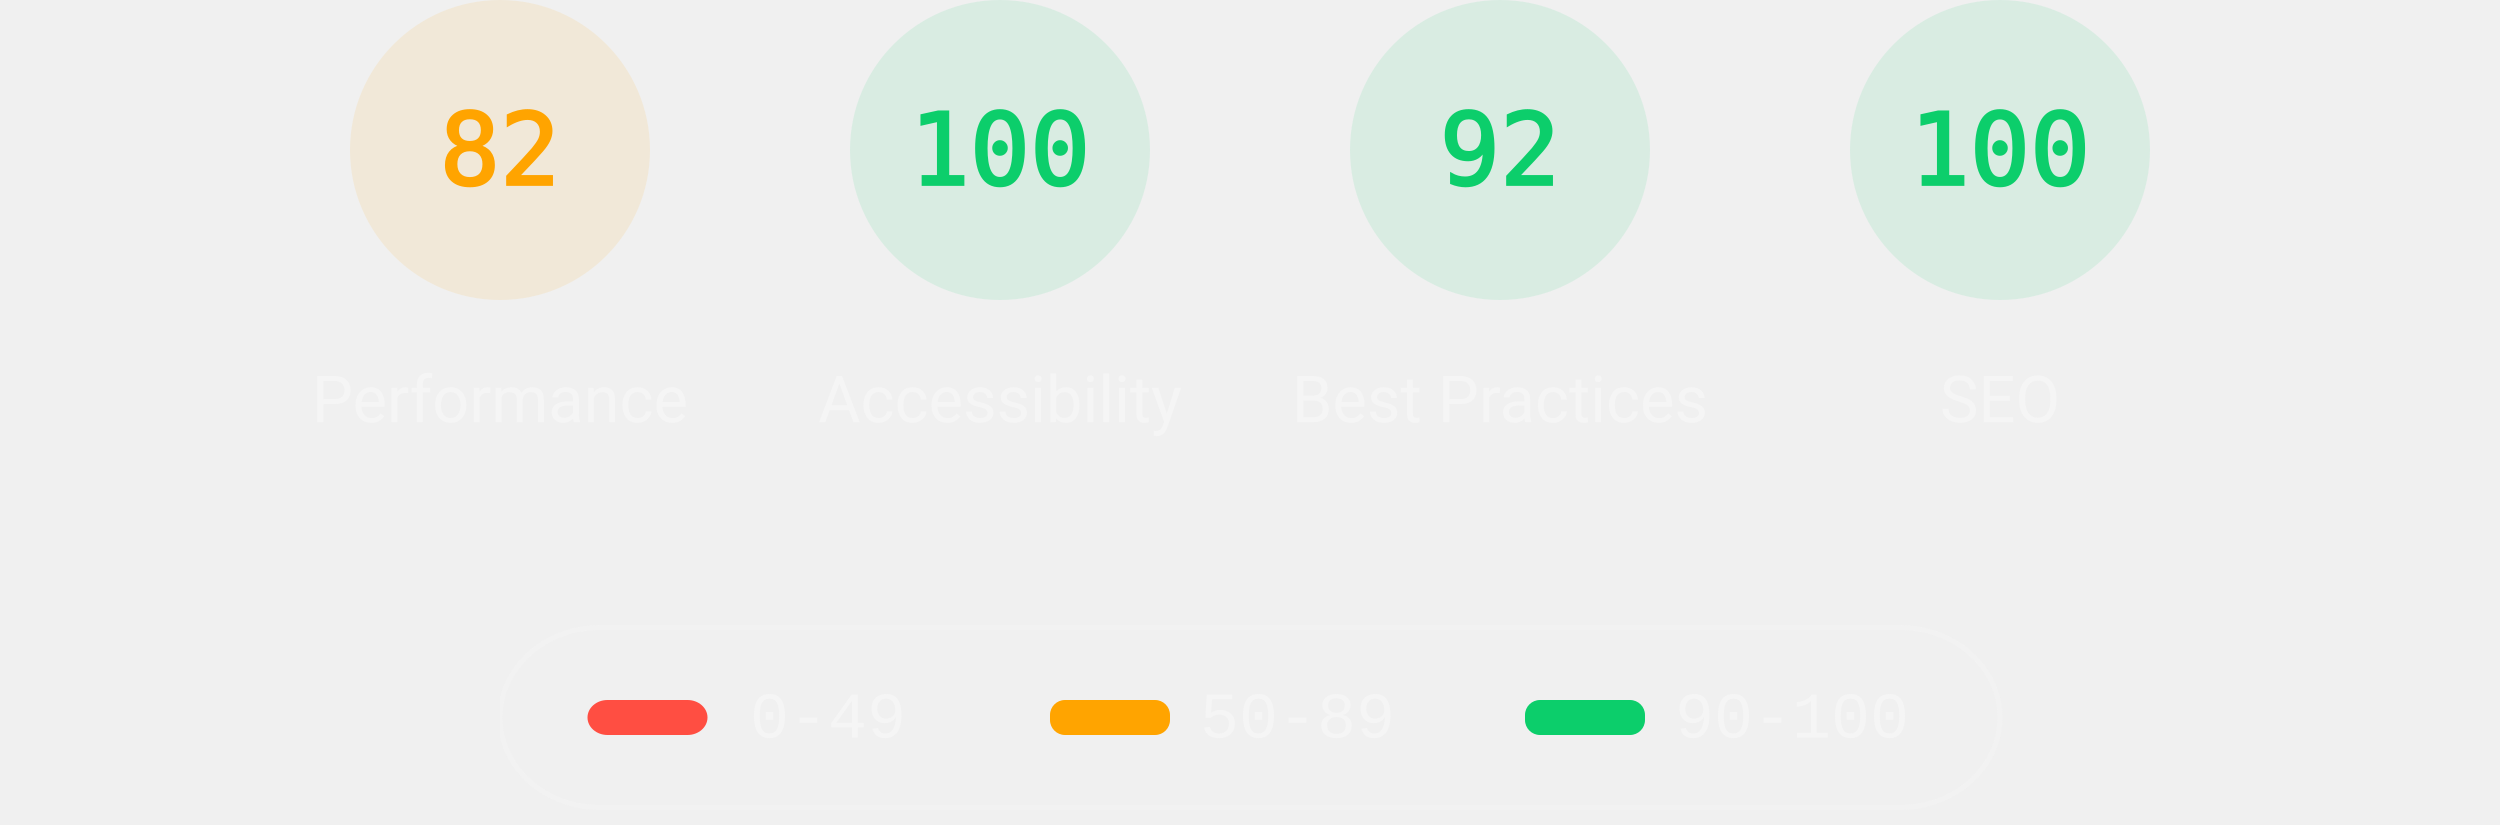
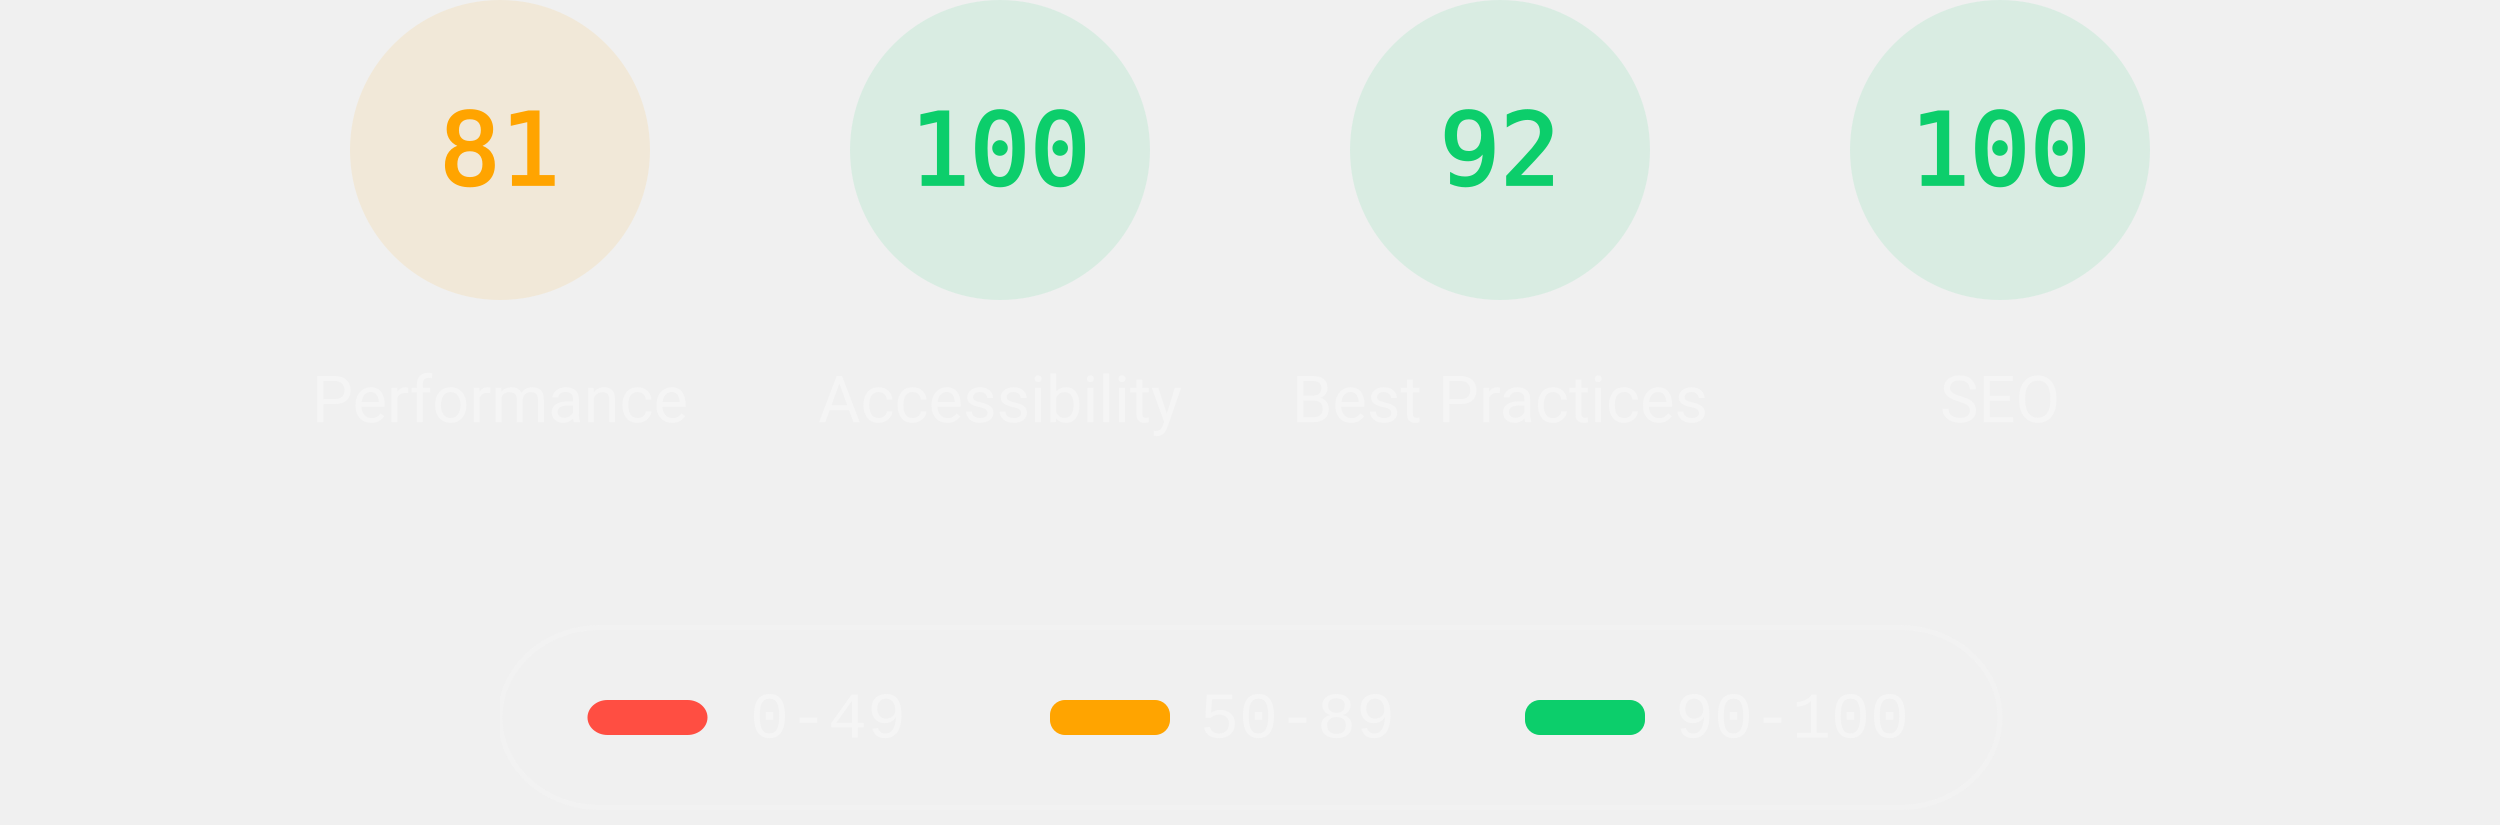
<svg xmlns="http://www.w3.org/2000/svg" class="theme--dark" fill="none" width="1000" height="330">
  <style>
			.gauge-base {
				opacity: 0.1
			}

			.gauge-arc {
				fill: none;
				animation-delay: 250ms;
				stroke-linecap: round;
				transform: rotate(-90deg);
				transform-origin: 100px 60px;
				animation: load-gauge 1s ease forwards
			}

			.guage-text {
				font-size: 40px;
				font-family: monospace;
				text-align: center
			}

			.guage-red {
				color: #ff4e42;
				fill: #ff4e42;
				stroke: #ff4e42
			}
			.guage-orange {
				color: #ffa400;
				fill: #ffa400;
				stroke: #ffa400
			}
			.guage-green {
				color: #0cce6b;
				fill: #0cce6b;
				stroke: #0cce6b
			}
			.theme--agnostic .guage-undefined {
				color: #5c5c5c;
				fill: #5c5c5c;
				stroke: #5c5c5c
			}
			.theme--light .guage-undefined {
				color: #1e1e1e;
				fill: #1e1e1e;
				stroke: #1e1e1e
			}
			.theme--dark .guage-undefined {
				color: #f5f5f5;
				fill: #f5f5f5;
				stroke: #f5f5f5
			}

			.guage-title {
				stroke: none;
				font-size: 26px;
				line-height: 26px;
				font-family: Roboto, Halvetica, Arial, sans-serif
			}
			.metric.guage-title {
				font-family: 'Courier New', Courier, monospace
			}
			.theme--agnostic .guage-title {
				color: #737373;
				fill: #737373
			}
			.theme--light .guage-title {
				color: #212121;
				fill: #212121
			}
			.theme--dark .guage-title {
				color: #f5f5f5;
				fill: #f5f5f5
			}

			@keyframes load-gauge {
				from {
					stroke-dasharray: 0 352.858
				}
			}
			.lh-gauge--pwa__disc {
				fill: #e0e0e0
			}
			.lh-gauge--pwa__logo {
				position: relative;
				fill: #b0b0b0
			}
			.lh-gauge--pwa__invisible {
				display: none
			}
			.lh-gauge--pwa__visible {
				display: inline
			}
			.guage-invisible {
				display: none
			}
			.lh-gauge--pwa__logo--primary-color {
				fill: #304ffe
			}
			.theme--agnostic .lh-gauge--pwa__logo--secondary-color {
				fill: #787878
			}
			.theme--light .lh-gauge--pwa__logo--secondary-color {
				fill: #3d3d3d
			}
			.theme--dark .lh-gauge--pwa__logo--secondary-color {
				fill: #d8b6b6
			}
			.theme--light #svg_2 {
				stroke: #00000022
			}
			.theme--agnostic #svg_2 {
				stroke: #616161
			}
			.theme--light #svg_2 {
				stroke: #00000022
			}
			.theme--dark #svg_2 {
				stroke: #f5f5f566
			}
		</style>
  <svg class="guage-div guage-perf guage-orange" viewBox="0 0 200 200" width="200" height="200" x="100" y="0">
    <circle class="gauge-base" r="56" cx="100" cy="60" stroke-width="8" />
-     <circle class="gauge-arc guage-arc-1" r="56" cx="100" cy="60" stroke-width="8" style="stroke-dasharray: 288.524, 351.858;" />
-     <text class="guage-text" x="100px" y="60px" alignment-baseline="central" dominant-baseline="central" text-anchor="middle">82</text>
+     <circle class="gauge-arc guage-arc-1" r="56" cx="100" cy="60" stroke-width="8" style="stroke-dasharray: 285.005, 351.858;" />
+     <text class="guage-text" x="100px" y="60px" alignment-baseline="central" dominant-baseline="central" text-anchor="middle">81</text>
    <text class="guage-title" x="100px" y="160px" alignment-baseline="central" dominant-baseline="central" text-anchor="middle">Performance</text>
  </svg>
  <svg class="guage-div guage-acc guage-green" viewBox="0 0 200 200" width="200" height="200" x="300" y="0">
    <circle class="gauge-base" r="56" cx="100" cy="60" stroke-width="8" />
    <circle class="gauge-arc guage-arc-2" r="56" cx="100" cy="60" stroke-width="8" style="stroke-dasharray: 351.858, 351.858;" />
    <text class="guage-text" x="100px" y="60px" alignment-baseline="central" dominant-baseline="central" text-anchor="middle">100</text>
    <text class="guage-title" x="100px" y="160px" alignment-baseline="central" dominant-baseline="central" text-anchor="middle">Accessibility</text>
  </svg>
  <svg class="guage-div guage-best guage-green" viewBox="0 0 200 200" width="200" height="200" x="500" y="0">
    <circle class="gauge-base" r="56" cx="100" cy="60" stroke-width="8" />
    <circle class="gauge-arc guage-arc-3" r="56" cx="100" cy="60" stroke-width="8" style="stroke-dasharray: 323.709, 351.858;" />
    <text class="guage-text" x="100px" y="60px" alignment-baseline="central" dominant-baseline="central" text-anchor="middle">92</text>
    <text class="guage-title" x="100px" y="160px" alignment-baseline="central" dominant-baseline="central" text-anchor="middle">Best Practices</text>
  </svg>
  <svg class="guage-div guage-seo guage-green" viewBox="0 0 200 200" width="200" height="200" x="700" y="0">
    <circle class="gauge-base" r="56" cx="100" cy="60" stroke-width="8" />
    <circle class="gauge-arc guage-arc-4" r="56" cx="100" cy="60" stroke-width="8" style="stroke-dasharray: 351.858, 351.858;" />
    <text class="guage-text" x="100px" y="60px" alignment-baseline="central" dominant-baseline="central" text-anchor="middle">100</text>
    <text class="guage-title" x="100px" y="160px" alignment-baseline="central" dominant-baseline="central" text-anchor="middle">SEO</text>
  </svg>
  <svg class="guage-div guage-pwa guage-invisible" viewBox="0 0 200 200" width="200" height="200" x="900" y="0">
    <svg viewBox="0 0 60 60" width="112" height="112" x="44" y="4">
      <defs>
        <linearGradient id="lh-gauge--pwa__check-circle__gradient-0" x1="50%" y1="0%" x2="50%" y2="100%">
          <stop stop-color="#00C852" offset="0%" />
          <stop stop-color="#009688" offset="100%" />
        </linearGradient>
        <linearGradient id="lh-gauge--pwa__installable__shadow-gradient-0" x1="76.056%" x2="24.111%" y1="82.995%" y2="24.735%">
          <stop stop-color="#A5D6A7" offset="0%" />
          <stop stop-color="#80CBC4" offset="100%" />
        </linearGradient>
        <linearGradient id="lh-gauge--pwa__fast-reliable__shadow-gradient-0" x1="76.056%" y1="82.995%" x2="25.678%" y2="26.493%">
          <stop stop-color="#64B5F6" offset="0%" />
          <stop stop-color="#2979FF" offset="100%" />
        </linearGradient>
        <g id="lh-gauge--pwa__fast-reliable-badge-0">
          <circle fill="#FFFFFF" cx="10" cy="10" r="10" />
          <path fill="#304FFE" d="M10 3.58l5.25 2.34v3.5c0 3.23-2.24 6.26-5.25 7-3.01-.74-5.25-3.77-5.25-7v-3.5L10 3.58zm-.47 10.74l2.76-4.83.03-.07c.04-.08 0-.24-.22-.24h-1.64l.47-3.26h-.47l-2.7 4.77c-.02.01.05-.1-.04.05-.09.16-.1.31.18.31h1.63l-.47 3.27h.47z" />
        </g>
        <g id="lh-gauge--pwa__installable-badge-0">
          <circle fill="#FFFFFF" cx="10" cy="10" r="10" />
          <path fill="#009688" d="M10 4.167A5.835 5.835 0 0 0 4.167 10 5.835 5.835 0 0 0 10 15.833 5.835 5.835 0 0 0 15.833 10 5.835 5.835 0 0 0 10 4.167zm2.917 6.416h-2.334v2.334H9.417v-2.334H7.083V9.417h2.334V7.083h1.166v2.334h2.334v1.166z" />
        </g>
      </defs>
      <g stroke="none" fill-rule="nonzero">
        <circle class="lh-gauge--pwa__disc" cx="30" cy="30" r="30" />
        <g class="lh-gauge--pwa__logo">
          <path d="M35.66 19.39l.7-1.75h2L37.4 15 38.6 12l3.4 9h-2.51l-.58-1.61z" />
          <path d="M33.52 21l3.65-9h-2.42l-2.5 5.82L30.5 12h-1.86l-1.9 5.82-1.35-2.65-1.21 3.72L25.4 21h2.38l1.72-5.2 1.64 5.2z" />
          <path fill-rule="nonzero" d="M20.3 17.91h1.48c.45 0 .85-.05 1.2-.15l.39-1.18 1.07-3.3a2.64 2.64 0 0 0-.28-.37c-.55-.6-1.36-.91-2.42-.91H18v9h2.3V17.9zm1.96-3.84c.22.22.33.5.33.87 0 .36-.1.65-.29.87-.2.23-.59.35-1.15.35h-.86v-2.41h.87c.52 0 .89.1 1.1.32z" />
        </g>
        <rect class="lh-gauge--pwa__component lh-gauge--pwa__na-line lh-gauge--pwa__invisible" fill="#FFFFFF" x="20" y="32" width="20" height="4" rx="2" />
        <g class="lh-gauge--pwa__component lh-gauge--pwa__fast-reliable-badge lh-gauge--pwa__invisible" transform="translate(20, 29)">
          <path fill="url(#lh-gauge--pwa__fast-reliable__shadow-gradient-0)" d="M33.63 19.49A30 30 0 0 1 16.2 30.36L3 17.14 17.14 3l16.49 16.49z" />
          <use href="#lh-gauge--pwa__fast-reliable-badge-0" />
        </g>
        <g class="lh-gauge--pwa__component lh-gauge--pwa__installable-badge lh-gauge--pwa__invisible" transform="translate(20, 29)">
          <path fill="url(#lh-gauge--pwa__installable__shadow-gradient-0)" d="M33.629 19.487c-4.272 5.453-10.391 9.39-17.415 10.869L3 17.142 17.142 3 33.63 19.487z" />
          <use href="#lh-gauge--pwa__installable-badge-0" />
        </g>
        <g class="lh-gauge--pwa__component lh-gauge--pwa__fast-reliable-installable-badges lh-gauge--pwa__invisible">
          <g transform="translate(8, 29)">
            <path fill="url(#lh-gauge--pwa__fast-reliable__shadow-gradient-0)" d="M16.321 30.463L3 17.143 17.142 3l22.365 22.365A29.864 29.864 0 0 1 22 31c-1.942 0-3.84-.184-5.679-.537z" />
            <use href="#lh-gauge--pwa__fast-reliable-badge-0" />
          </g>
          <g transform="translate(32, 29)">
            <path fill="url(#lh-gauge--pwa__installable__shadow-gradient-0)" d="M25.982 11.84a30.107 30.107 0 0 1-13.08 15.203L3 17.143 17.142 3l8.84 8.84z" />
            <use href="#lh-gauge--pwa__installable-badge-0" />
          </g>
        </g>
        <g class="lh-gauge--pwa__component lh-gauge--pwa__check-circle lh-gauge--pwa__invisible" transform="translate(18, 28)">
          <circle fill="#FFFFFF" cx="12" cy="12" r="12" />
          <path fill="url(#lh-gauge--pwa__check-circle__gradient-0)" d="M12 2a10 10 0 1 0 0 20 10 10 0 0 0 0-20zm-2 15l-5-5 1.41-1.41L10 14.17l7.59-7.59L19 8l-9 9z" />
        </g>
      </g>
    </svg>
    <text class="guage-title" y="160px" alignment-baseline="central" dominant-baseline="central" text-anchor="middle">
      <tspan x="100px" dy="-6px">Progressive</tspan>
      <tspan x="100px" dy="30px">Web App</tspan>
    </text>
  </svg>
  <svg width="604" height="76" x="200" y="250">
    <g>
      <rect fill="none" id="canvas_background" height="80" width="604" y="-1" x="-1" />
      <g display="none" overflow="visible" y="0" x="0" height="100%" width="100%" id="canvasGrid">
        <rect fill="url(#gridpattern)" stroke-width="0" y="0" x="0" height="100%" width="100%" />
      </g>
    </g>
    <g>
      <rect fill-opacity="0" stroke-width="2" rx="40" id="svg_2" height="72" width="600" y="1" x="0" fill="#000000" />
      <rect stroke="#000" rx="8" id="svg_3" height="14" width="48" y="30" x="35" stroke-opacity="null" stroke-width="0" fill="#ff4e42" />
      <rect stroke="#000" rx="6" id="svg_4" height="14" width="48" y="30" x="220" stroke-opacity="null" stroke-width="0" fill="#ffa400" />
      <rect stroke="#000" rx="6" id="svg_5" height="14" width="48" y="30" x="410" stroke-opacity="null" stroke-width="0" fill="#0cce6b" />
      <text class="metric guage-title" xml:space="preserve" text-anchor="start" font-size="26" id="svg_6" y="45" x="100" stroke-opacity="null" stroke-width="0" stroke="#000">0-49</text>
      <text class="metric guage-title" xml:space="preserve" text-anchor="start" font-size="26" id="svg_7" y="45" x="280" stroke-opacity="null" stroke-width="0" stroke="#000">50-89</text>
      <text class="metric guage-title" xml:space="preserve" text-anchor="start" font-size="26" id="svg_8" y="45" x="470" stroke-opacity="null" stroke-width="0" stroke="#000">90-100</text>
    </g>
  </svg>
</svg>
